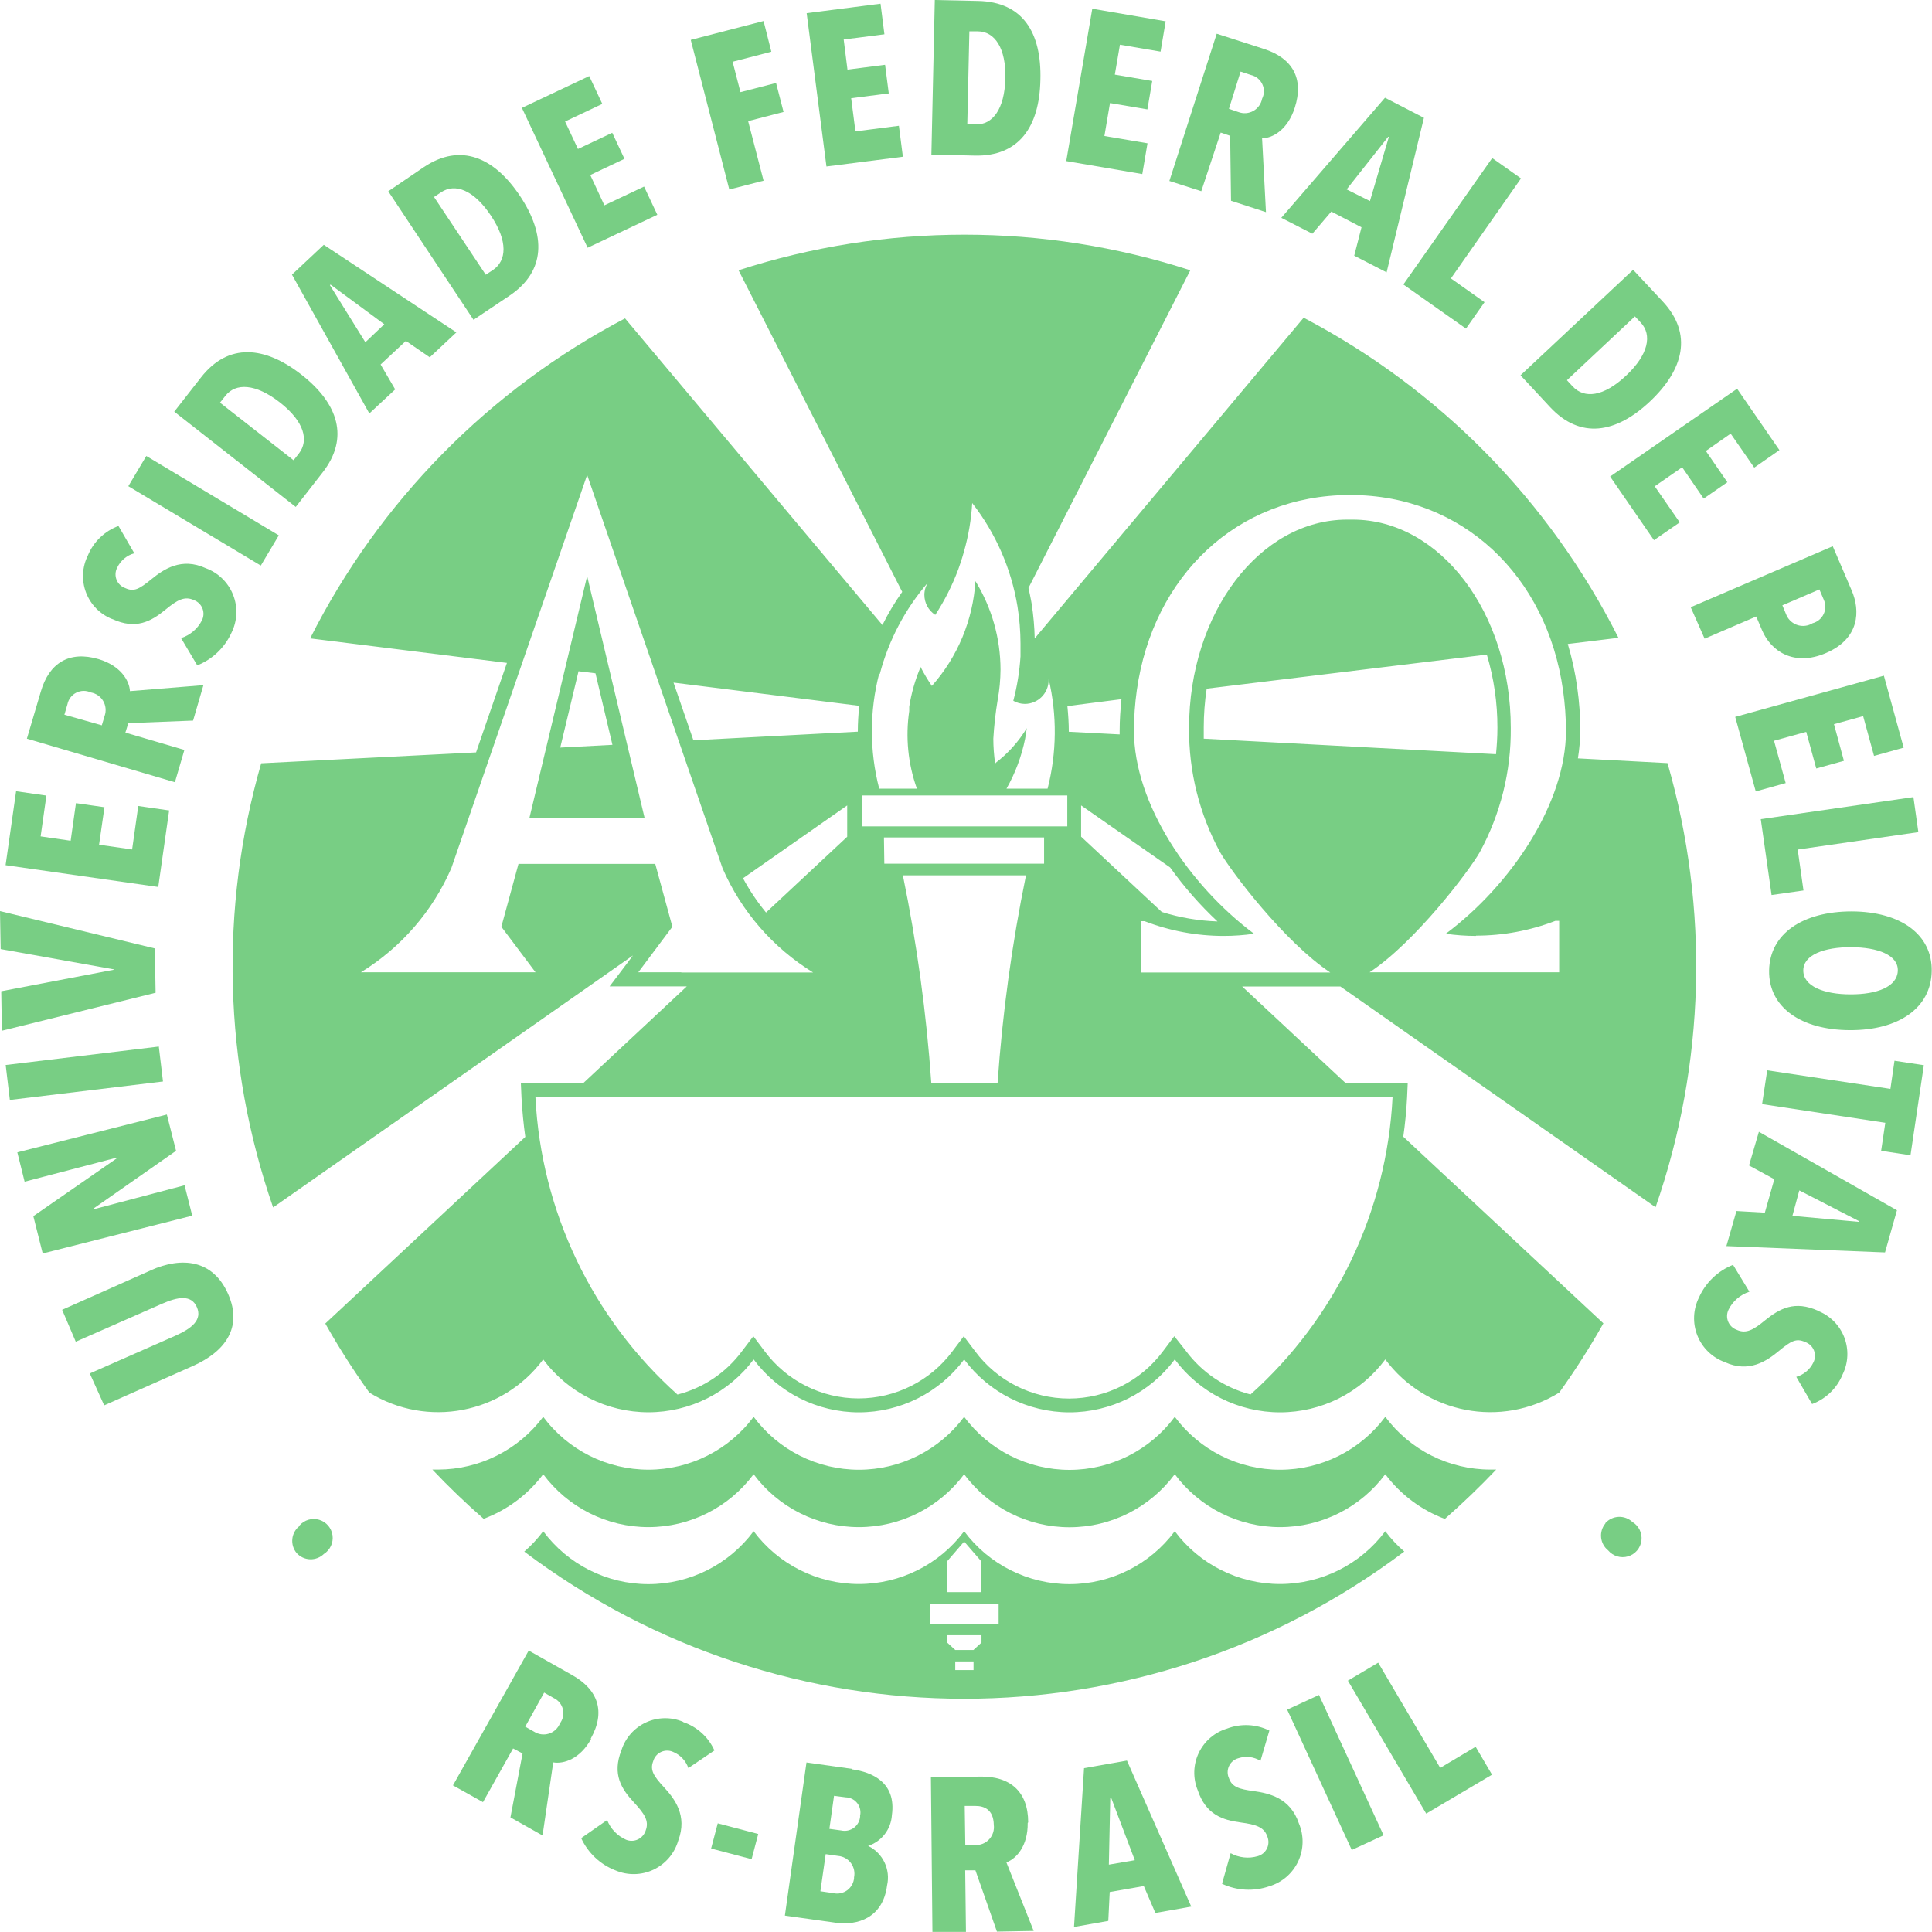
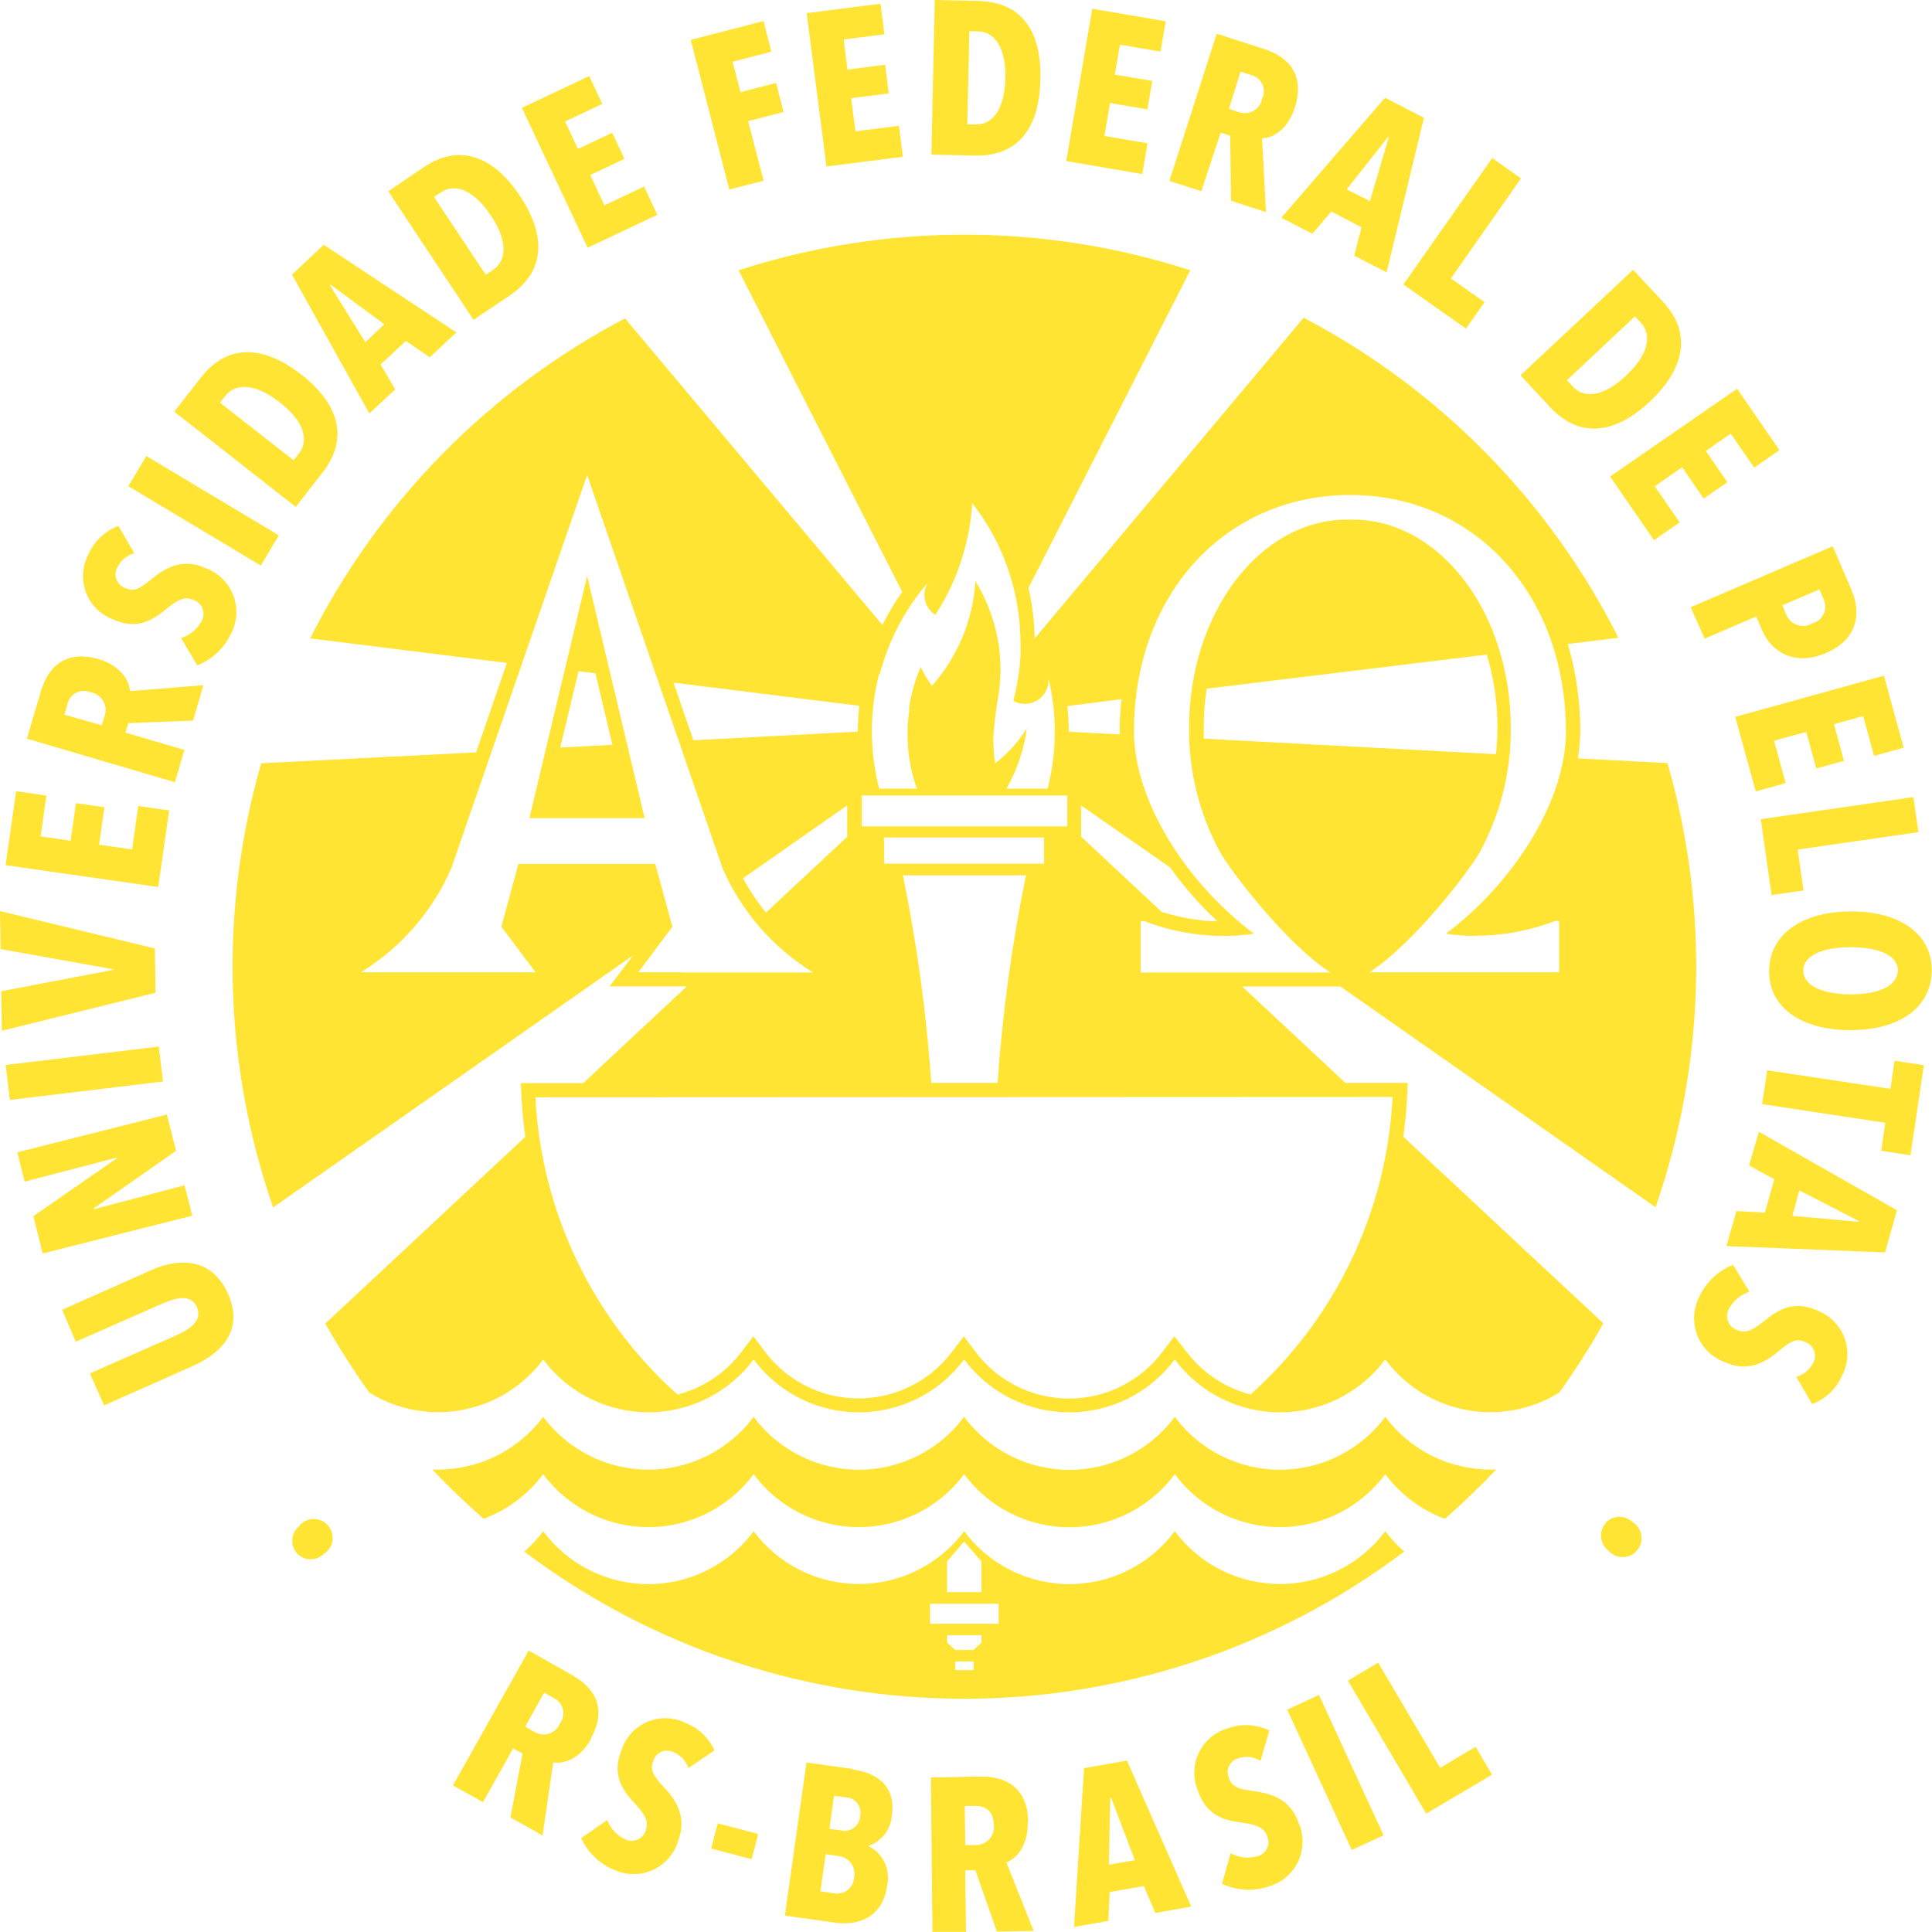
<svg xmlns="http://www.w3.org/2000/svg" viewBox="0 0 204 204.01">
  <defs>
-     <style>.cls-1{fill:#78ce84;}</style>
+     <style>.cls-1{fill:#FFE433;}</style>
  </defs>
  <g id="Camada_2" data-name="Camada 2">
    <g id="Camada_1-2" data-name="Camada 1">
      <path class="cls-1" d="M31.62,161.14a2,2,0,0,0-.29,2.86,2,2,0,0,0,2.87.09,2,2,0,1,0-2.58-3" />
      <path class="cls-1" d="M15.93,134.14l-9.37,4.17L8,141.68l9.09-4c1.68-.74,3.11-1,3.7.35s-.55,2.24-2.23,3l-9.08,4L11,148.4l9.37-4.16c3.31-1.47,5.32-4,3.71-7.62s-4.89-3.94-8.17-2.48" />
      <polygon class="cls-1" points="19.49 125.16 9.9 127.69 9.88 127.61 18.59 121.52 17.62 117.69 1.83 121.68 2.6 124.78 12.33 122.24 12.35 122.3 3.52 128.42 4.51 132.36 20.3 128.37 19.49 125.16" />
      <polygon class="cls-1" points="16.77 110.51 0.6 112.46 1.04 116.15 17.21 114.2 16.77 110.51" />
      <polygon class="cls-1" points="16.35 100.15 0 96.21 0.07 100.22 12.02 102.36 12.02 102.4 0.13 104.67 0.2 108.84 16.43 104.83 16.35 100.15" />
      <polygon class="cls-1" points="17.86 85.58 14.6 85.11 13.95 89.7 10.46 89.2 11.03 85.24 8.02 84.81 7.46 88.78 4.29 88.32 4.9 84.01 1.7 83.55 0.59 91.36 16.71 93.66 17.86 85.58" />
      <path class="cls-1" d="M11.05,75.59l-.3,1L6.8,75.47l.32-1.1a1.76,1.76,0,0,1,2.47-1.25,1.88,1.88,0,0,1,1.46,2.47m8.42,3.6-6.23-1.83.31-1,6.84-.27,1.09-3.74-7.76.63c-.06-1.13-1-2.69-3.31-3.38-3.1-.91-5.22.4-6.1,3.43L2.84,78,18.47,82.6Z" />
      <path class="cls-1" d="M11.87,65.37c2.47,1.14,4.08.26,5.61-1,1.22-1,2-1.46,3-1a1.54,1.54,0,0,1,.84,2.14,3.76,3.76,0,0,1-2.2,1.87l1.71,2.88a6.68,6.68,0,0,0,3.61-3.44A4.92,4.92,0,0,0,21.73,60c-2.57-1.18-4.45.11-5.74,1.16s-1.85,1.36-2.76.94a1.53,1.53,0,0,1-.85-2.17,2.85,2.85,0,0,1,1.8-1.51l-1.67-2.88a5.59,5.59,0,0,0-3.23,3.11,4.88,4.88,0,0,0,2.59,6.73" />
      <polygon class="cls-1" points="29.44 56.53 15.45 48.15 13.55 51.34 27.54 59.72 29.44 56.53" />
      <path class="cls-1" d="M23.23,42.52l.56-.71c1.09-1.4,3.2-1.32,5.77.69s3.08,4,2,5.39L31,48.6Zm10.82,7.39c2.87-3.66,1.67-7.3-2.21-10.34s-7.74-3.4-10.62.29L18.4,43.47,31.23,53.53Z" />
      <path class="cls-1" d="M34.84,30.12l.06-.07,5.68,4.19-2,1.9Zm6.89,11-1.54-2.63L42.86,36l2.52,1.73,2.81-2.63-14-9.25L30.83,29,39,43.66Z" />
      <path class="cls-1" d="M46.57,20.31c1.48-1,3.46-.26,5.27,2.46s1.67,4.76.2,5.75l-.75.49L45.83,20.8Zm7.22,10.92c3.86-2.59,3.86-6.41,1.13-10.52s-6.29-5.66-10.17-3.06L41,20.2l9,13.57Z" />
      <polygon class="cls-1" points="69.41 22.68 68.01 19.7 63.82 21.68 62.33 18.48 65.94 16.77 64.65 14.02 61.03 15.73 59.67 12.83 63.6 10.97 62.22 8.03 55.11 11.39 62.05 26.16 69.41 22.68" />
      <polygon class="cls-1" points="80.63 19.08 79 12.79 82.74 11.82 81.95 8.76 78.19 9.73 77.36 6.52 81.45 5.46 80.63 2.22 72.94 4.21 77.01 20.01 80.63 19.08" />
      <polygon class="cls-1" points="95.34 16.55 94.92 13.28 90.33 13.87 89.88 10.37 93.85 9.86 93.46 6.84 89.49 7.35 89.09 4.17 93.39 3.62 92.98 0.39 85.18 1.39 87.27 17.58 95.34 16.55" />
      <path class="cls-1" d="M102.36,3.31l.89,0c1.78,0,3,1.77,2.91,5s-1.35,4.87-3.12,4.83l-.9,0Zm7.5,5.14C110,3.43,108,.2,103.28.1L98.71,0l-.36,16.32,4.58.11c4.64.1,6.83-3,6.93-8" />
      <polygon class="cls-1" points="121.17 15.13 116.62 14.36 117.21 10.88 121.16 11.55 121.67 8.55 117.72 7.88 118.26 4.72 122.55 5.45 123.09 2.25 115.34 0.92 112.59 17.01 120.62 18.38 121.17 15.13" />
      <path class="cls-1" d="M131,7.56l1.1.36a1.76,1.76,0,0,1,1.17,2.51,1.87,1.87,0,0,1-2.5,1.4l-1-.34ZM128.9,14l1,.34.09,6.86,3.69,1.2-.41-7.8c1.12,0,2.71-.91,3.45-3.22,1-3.09-.24-5.24-3.24-6.21l-5-1.61-5,15.55,3.37,1.08Z" />
      <path class="cls-1" d="M146.58,14.45l.08,0-2,6.78L142.2,20Zm-8,10.23,2-2.34L143.77,24,143,27l3.42,1.76,3.94-16.32-4.11-2.12L135.3,23Z" />
      <polygon class="cls-1" points="154.8 34.7 156.76 31.91 153.21 29.4 160.61 18.84 157.57 16.69 148.19 30.04 154.8 34.7" />
      <path class="cls-1" d="M172.64,33.41l.62.66c1.21,1.3.82,3.37-1.57,5.61s-4.4,2.43-5.62,1.13l-.61-.66ZM163.69,43c3.18,3.4,6.95,2.77,10.53-.6s4.55-7.14,1.36-10.56l-3.13-3.35L160.56,39.63Z" />
      <polygon class="cls-1" points="174.65 57.04 177.37 55.16 174.73 51.35 177.63 49.34 179.9 52.65 182.4 50.92 180.13 47.62 182.75 45.79 185.24 49.38 187.9 47.53 183.43 41.05 170.02 50.32 174.65 57.04" />
      <path class="cls-1" d="M192.12,62.24l.46,1.08a1.8,1.8,0,0,1-1.18,2.49,1.92,1.92,0,0,1-2.74-.81l-.45-1.08ZM180,67.44l5.45-2.34.62,1.46c.95,2.23,3.39,3.84,6.74,2.4,3.57-1.53,3.64-4.47,2.72-6.61l-2-4.67-15,6.44Z" />
      <polygon class="cls-1" points="185.4 83.57 188.56 82.69 187.33 78.22 190.73 77.28 191.79 81.15 194.71 80.34 193.66 76.47 196.74 75.62 197.89 79.82 201.02 78.95 198.93 71.35 183.23 75.7 185.4 83.57" />
      <polygon class="cls-1" points="187.07 94.51 190.44 94.03 189.83 89.71 202.57 87.87 202.05 84.17 185.93 86.5 187.07 94.51" />
      <path class="cls-1" d="M195.42,105c-2.83,0-5-.86-5-2.52s2.23-2.47,5.05-2.46,5,.83,4.93,2.5-2.18,2.49-5,2.48m.14-8.76c-5.18,0-8.66,2.35-8.73,6.23s3.35,6.29,8.53,6.31,8.57-2.36,8.64-6.23-3.28-6.29-8.44-6.31" />
      <polygon class="cls-1" points="199.62 114.98 186.61 113.02 186.07 116.59 199.08 118.56 198.64 121.52 201.74 121.99 203.15 112.48 200.05 112.01 199.62 114.98" />
      <path class="cls-1" d="M190,125.7l6.27,3.23,0,.09-7-.63Zm-5.31-2.63,2.67,1.45-1,3.53-3-.17-1.06,3.7,16.75.67,1.26-4.45-14.58-8.29Z" />
      <path class="cls-1" d="M192,138.42c-2.48-1.13-4.08-.24-5.62,1-1.21,1-2,1.46-3,1a1.54,1.54,0,0,1-.85-2.13,3.73,3.73,0,0,1,2.2-1.89L183,133.56a6.6,6.6,0,0,0-3.6,3.46,4.92,4.92,0,0,0,2.72,6.81c2.57,1.18,4.45-.12,5.73-1.18s1.84-1.36,2.76-.94a1.54,1.54,0,0,1,.87,2.17,2.88,2.88,0,0,1-1.8,1.51l1.67,2.87a5.6,5.6,0,0,0,3.22-3.12,4.89,4.89,0,0,0-2.61-6.72" />
      <path class="cls-1" d="M169.52,160.87a2,2,0,0,0,.29,2.84,2,2,0,1,0,2.56-3,2,2,0,0,0-2.85.12" />
      <path class="cls-1" d="M59.12,182a1.86,1.86,0,0,1-2.72.86l-.94-.53,2-3.6,1,.57a1.77,1.77,0,0,1,.65,2.7m3.27,1.59c1.59-2.83.79-5.18-2-6.73l-4.55-2.57-8,14.24L51,190.3l3.18-5.67,1,.53-1.28,6.75,3.39,1.91,1.13-7.72c1.1.19,2.84-.36,4-2.48" />
      <path class="cls-1" d="M72.14,181.82a4.85,4.85,0,0,0-6.52,3c-1,2.54,0,4.1,1.36,5.55,1.06,1.15,1.58,1.91,1.21,2.9a1.56,1.56,0,0,1-2.08,1,3.78,3.78,0,0,1-2-2.08l-2.74,1.91A6.61,6.61,0,0,0,65,197.51a4.9,4.9,0,0,0,6.62-3.15c1-2.65-.4-4.44-1.54-5.67-1-1.09-1.48-1.75-1.11-2.7a1.53,1.53,0,0,1,2.1-1,2.86,2.86,0,0,1,1.62,1.71l2.75-1.86a5.57,5.57,0,0,0-3.31-3" />
      <rect class="cls-1" x="76.2" y="192.23" width="2.75" height="4.42" transform="translate(-130.2 219.98) rotate(-75.26)" />
      <path class="cls-1" d="M90.83,191.76a1.64,1.64,0,0,1-2,1.53l-1.25-.17.49-3.49,1.23.16a1.6,1.6,0,0,1,1.51,2m-.62,6.5A1.8,1.8,0,0,1,88,199.91l-1.37-.2.56-3.92,1.32.19a1.88,1.88,0,0,1,1.67,2.28M90,186.79l-4.84-.68-2.28,16.17,5.35.75c2.31.33,5-.5,5.44-3.93a3.72,3.72,0,0,0-2-4.18v0a3.65,3.65,0,0,0,2.51-3.25c.49-3.5-2.17-4.55-4.17-4.83" />
      <path class="cls-1" d="M103,194.83l-1.07,0-.06-4.13,1.15,0c.85,0,1.89.34,1.92,2a1.89,1.89,0,0,1-1.94,2.13m5.57-2.4c0-3.25-1.91-4.88-5.06-4.83l-5.21.09L98.46,204,102,204l-.08-6.5,1.08,0,2.27,6.47,3.88-.07-2.88-7.24c1.06-.39,2.28-1.74,2.25-4.16" />
      <path class="cls-1" d="M117.09,196.9l.15-7.07h.09l2.5,6.6Zm-2.62-10.19-1.06,16.77,3.62-.64.15-3.05,3.6-.63L122,202l3.79-.67L119,185.91Z" />
      <path class="cls-1" d="M132.35,189.13c-1.46-.21-2.25-.4-2.58-1.36a1.53,1.53,0,0,1,1-2.11,2.77,2.77,0,0,1,2.33.28l.94-3.2a5.59,5.59,0,0,0-4.47-.21,4.87,4.87,0,0,0-3.1,6.5c.86,2.58,2.61,3.16,4.57,3.42,1.55.21,2.44.47,2.78,1.47a1.54,1.54,0,0,1-1,2.08,3.72,3.72,0,0,1-2.87-.31l-.91,3.23a6.65,6.65,0,0,0,5,.26,4.92,4.92,0,0,0,3.11-6.65c-.9-2.68-3.14-3.17-4.78-3.4" />
      <polygon class="cls-1" points="135.92 180.53 142.74 195.35 146.1 193.8 139.28 178.98 135.92 180.53" />
      <polygon class="cls-1" points="152.08 186.68 145.53 175.57 142.33 177.47 150.6 191.51 157.55 187.4 155.82 184.45 152.08 186.68" />
      <path class="cls-1" d="M127.11,78c0-.39,0-.79,0-1.19a27.33,27.33,0,0,1,.31-4.09L157,69.12a26.72,26.72,0,0,1,1.12,7.72c0,1-.06,1.88-.15,2.8Zm28.75,20.8a23.28,23.28,0,0,0,8.38-1.56h.4v5.43H144.72v0l-.1,0C149.43,99.49,155.11,92,156.25,90a26.92,26.92,0,0,0,3.28-13.13c0-12.18-7.47-22-16.68-22h-.6c-9.23,0-16.69,9.86-16.69,22A27,27,0,0,0,128.84,90c1.14,2,6.81,9.5,11.63,12.69l-.1,0v0H120.45V97.27h.4a23.28,23.28,0,0,0,8.38,1.56,22.39,22.39,0,0,0,3.19-.23c-6.85-5.12-12.68-13.75-12.68-21.44a31.18,31.18,0,0,1,.3-4.26c1.7-12.09,10.6-20.6,22.46-20.63h.08c11.87,0,20.77,8.54,22.47,20.63a31.17,31.17,0,0,1,.31,4.26c0,7.69-5.84,16.32-12.69,21.44a22.49,22.49,0,0,0,3.19.23m-8.81,17a45.16,45.16,0,0,1-15,31.42,12.36,12.36,0,0,1-6.81-4.58L124,141.1l-1.19,1.58a12.35,12.35,0,0,1-19.85,0l-1.19-1.58-1.19,1.58a12.36,12.36,0,0,1-19.84,0l-1.19-1.58-1.2,1.58a12.23,12.23,0,0,1-6.81,4.58,45.15,45.15,0,0,1-15-31.39ZM71.94,102.67H67.4L71,97.86l-1.81-6.64H54.75l-1.81,6.64,3.61,4.81H38.11a24.26,24.26,0,0,0,9.55-11L62,50.15,76.3,91.69a24.32,24.32,0,0,0,9.56,11H71.94ZM89.46,85.05v3.31l-8.57,8a22.23,22.23,0,0,1-2.43-3.62Zm1.27-10.52c-.09.9-.15,1.82-.15,2.73v0l-17.36.91-2.1-6.09Zm17.61,17.9a167.12,167.12,0,0,0-3,21.92h-7a167.12,167.12,0,0,0-3-21.92Zm-15-4h16.91v2.77H93.38ZM91,84H112.7v3.26H91Zm1.9-12.82h0A24.11,24.11,0,0,1,98,61.5a2.38,2.38,0,0,0-.39,1.32,2.52,2.52,0,0,0,1.15,2.11,24.4,24.4,0,0,0,2.44-4.84c.07-.21.14-.42.22-.64.13-.38.25-.78.36-1.17a23.7,23.7,0,0,0,.88-5.16l0,0a24.1,24.1,0,0,1,4.78,10.91l0,0a25.18,25.18,0,0,1,.32,3.92c0,.46,0,.9,0,1.35A24.37,24.37,0,0,1,107,74a2.46,2.46,0,0,0,1.21.33,2.52,2.52,0,0,0,2.52-2.52s0-.08,0-.13a24.25,24.25,0,0,1-.11,11.6h-4.34A17.92,17.92,0,0,0,108.25,78c.07-.4.12-.76.17-1.11a13.18,13.18,0,0,1-3.28,3.66,1.38,1.38,0,0,1-.06.16.34.34,0,0,1,0-.1,18.64,18.64,0,0,1-.19-2.61,38.32,38.32,0,0,1,.46-4.1,18.55,18.55,0,0,0,.3-3.19A17.93,17.93,0,0,0,103,61.36,18.36,18.36,0,0,1,98.4,72.43a17.9,17.9,0,0,1-1.19-2,17.94,17.94,0,0,0-1.2,4.2h0s0,.1,0,.14,0,.21,0,.31h0a17,17,0,0,0,.81,8.2H92.84a24.24,24.24,0,0,1,0-12.16m30.72,20.48a38.35,38.35,0,0,0,5,5.7,22.16,22.16,0,0,1-5.88-1l-8.52-7.95V85.05Zm-5.14-17.77c-.11,1.1-.19,2.2-.19,3.29,0,.14,0,.29,0,.43l-5.37-.28v0c0-.9-.06-1.81-.15-2.71Zm57.63,6.75-9.43-.5a19.6,19.6,0,0,0,.25-3,31.89,31.89,0,0,0-.32-4.47,30.36,30.36,0,0,0-1-4.61l5.35-.65a77.58,77.58,0,0,0-33.24-33.8l-28.4,33.86a28,28,0,0,0-.32-3.64l-.06-.34,0,0c-.08-.45-.18-.9-.28-1.34l17.09-33.55a77.52,77.52,0,0,0-47.7,0L95.27,62.5A25.3,25.3,0,0,0,93.18,66L66,33.62A77.67,77.67,0,0,0,32.75,67.41L53.53,70l-3.26,9.45L27.58,80.6a77.75,77.75,0,0,0,1.26,46.9l38-26.61-.66.88-1.81,2.39h8.15L61.59,114.37H55l.07,1.56c.08,1.39.21,2.77.4,4.12L34.35,139.76A78.93,78.93,0,0,0,39,147.05a13.82,13.82,0,0,0,18.36-3.5,13.85,13.85,0,0,0,22.22,0,13.85,13.85,0,0,0,22.23,0,13.86,13.86,0,0,0,22.24,0,13.85,13.85,0,0,0,22.23,0,13.83,13.83,0,0,0,18.37,3.5,79.33,79.33,0,0,0,4.66-7.31l-21.13-19.71c.19-1.35.33-2.73.4-4.12l.07-1.56h-6.58l-10.9-10.18h10.37l33.28,23.31a77.55,77.55,0,0,0,1.26-46.9" />
      <path class="cls-1" d="M100.87,175.44h1.93v.91h-1.93Zm-.85-2.77h3.62v.78l-.85.78h-1.92l-.85-.78Zm-1.81-3.32h7.24v2.11H98.21Zm3.6-6.57,1.82,2.1v3.24H100l0-3.24Zm46.47,1.05a14,14,0,0,1-2-2.14,13.87,13.87,0,0,1-22.23,0,13.86,13.86,0,0,1-22.24,0,13.87,13.87,0,0,1-22.23,0,13.84,13.84,0,0,1-22.22,0,13.6,13.6,0,0,1-2,2.15,77.22,77.22,0,0,0,92.92,0" />
      <path class="cls-1" d="M146.28,149.61a13.85,13.85,0,0,1-22.23,0,13.84,13.84,0,0,1-22.24,0,13.85,13.85,0,0,1-22.23,0,13.85,13.85,0,0,1-22.22,0,13.89,13.89,0,0,1-11.11,5.57l-.59,0c1.71,1.81,3.52,3.55,5.41,5.2a14,14,0,0,0,6.29-4.71,13.84,13.84,0,0,0,22.22,0,13.85,13.85,0,0,0,22.23,0,13.84,13.84,0,0,0,22.24,0,13.85,13.85,0,0,0,22.23,0,14,14,0,0,0,6.29,4.72c1.89-1.66,3.69-3.39,5.42-5.21l-.61,0a13.84,13.84,0,0,1-11.1-5.57" />
      <path class="cls-1" d="M64.67,78.65l-5.51.29,1.93-8.06,1.79.22ZM55.9,86.39H68.07L62,60.83Z" />
    </g>
  </g>
</svg>
